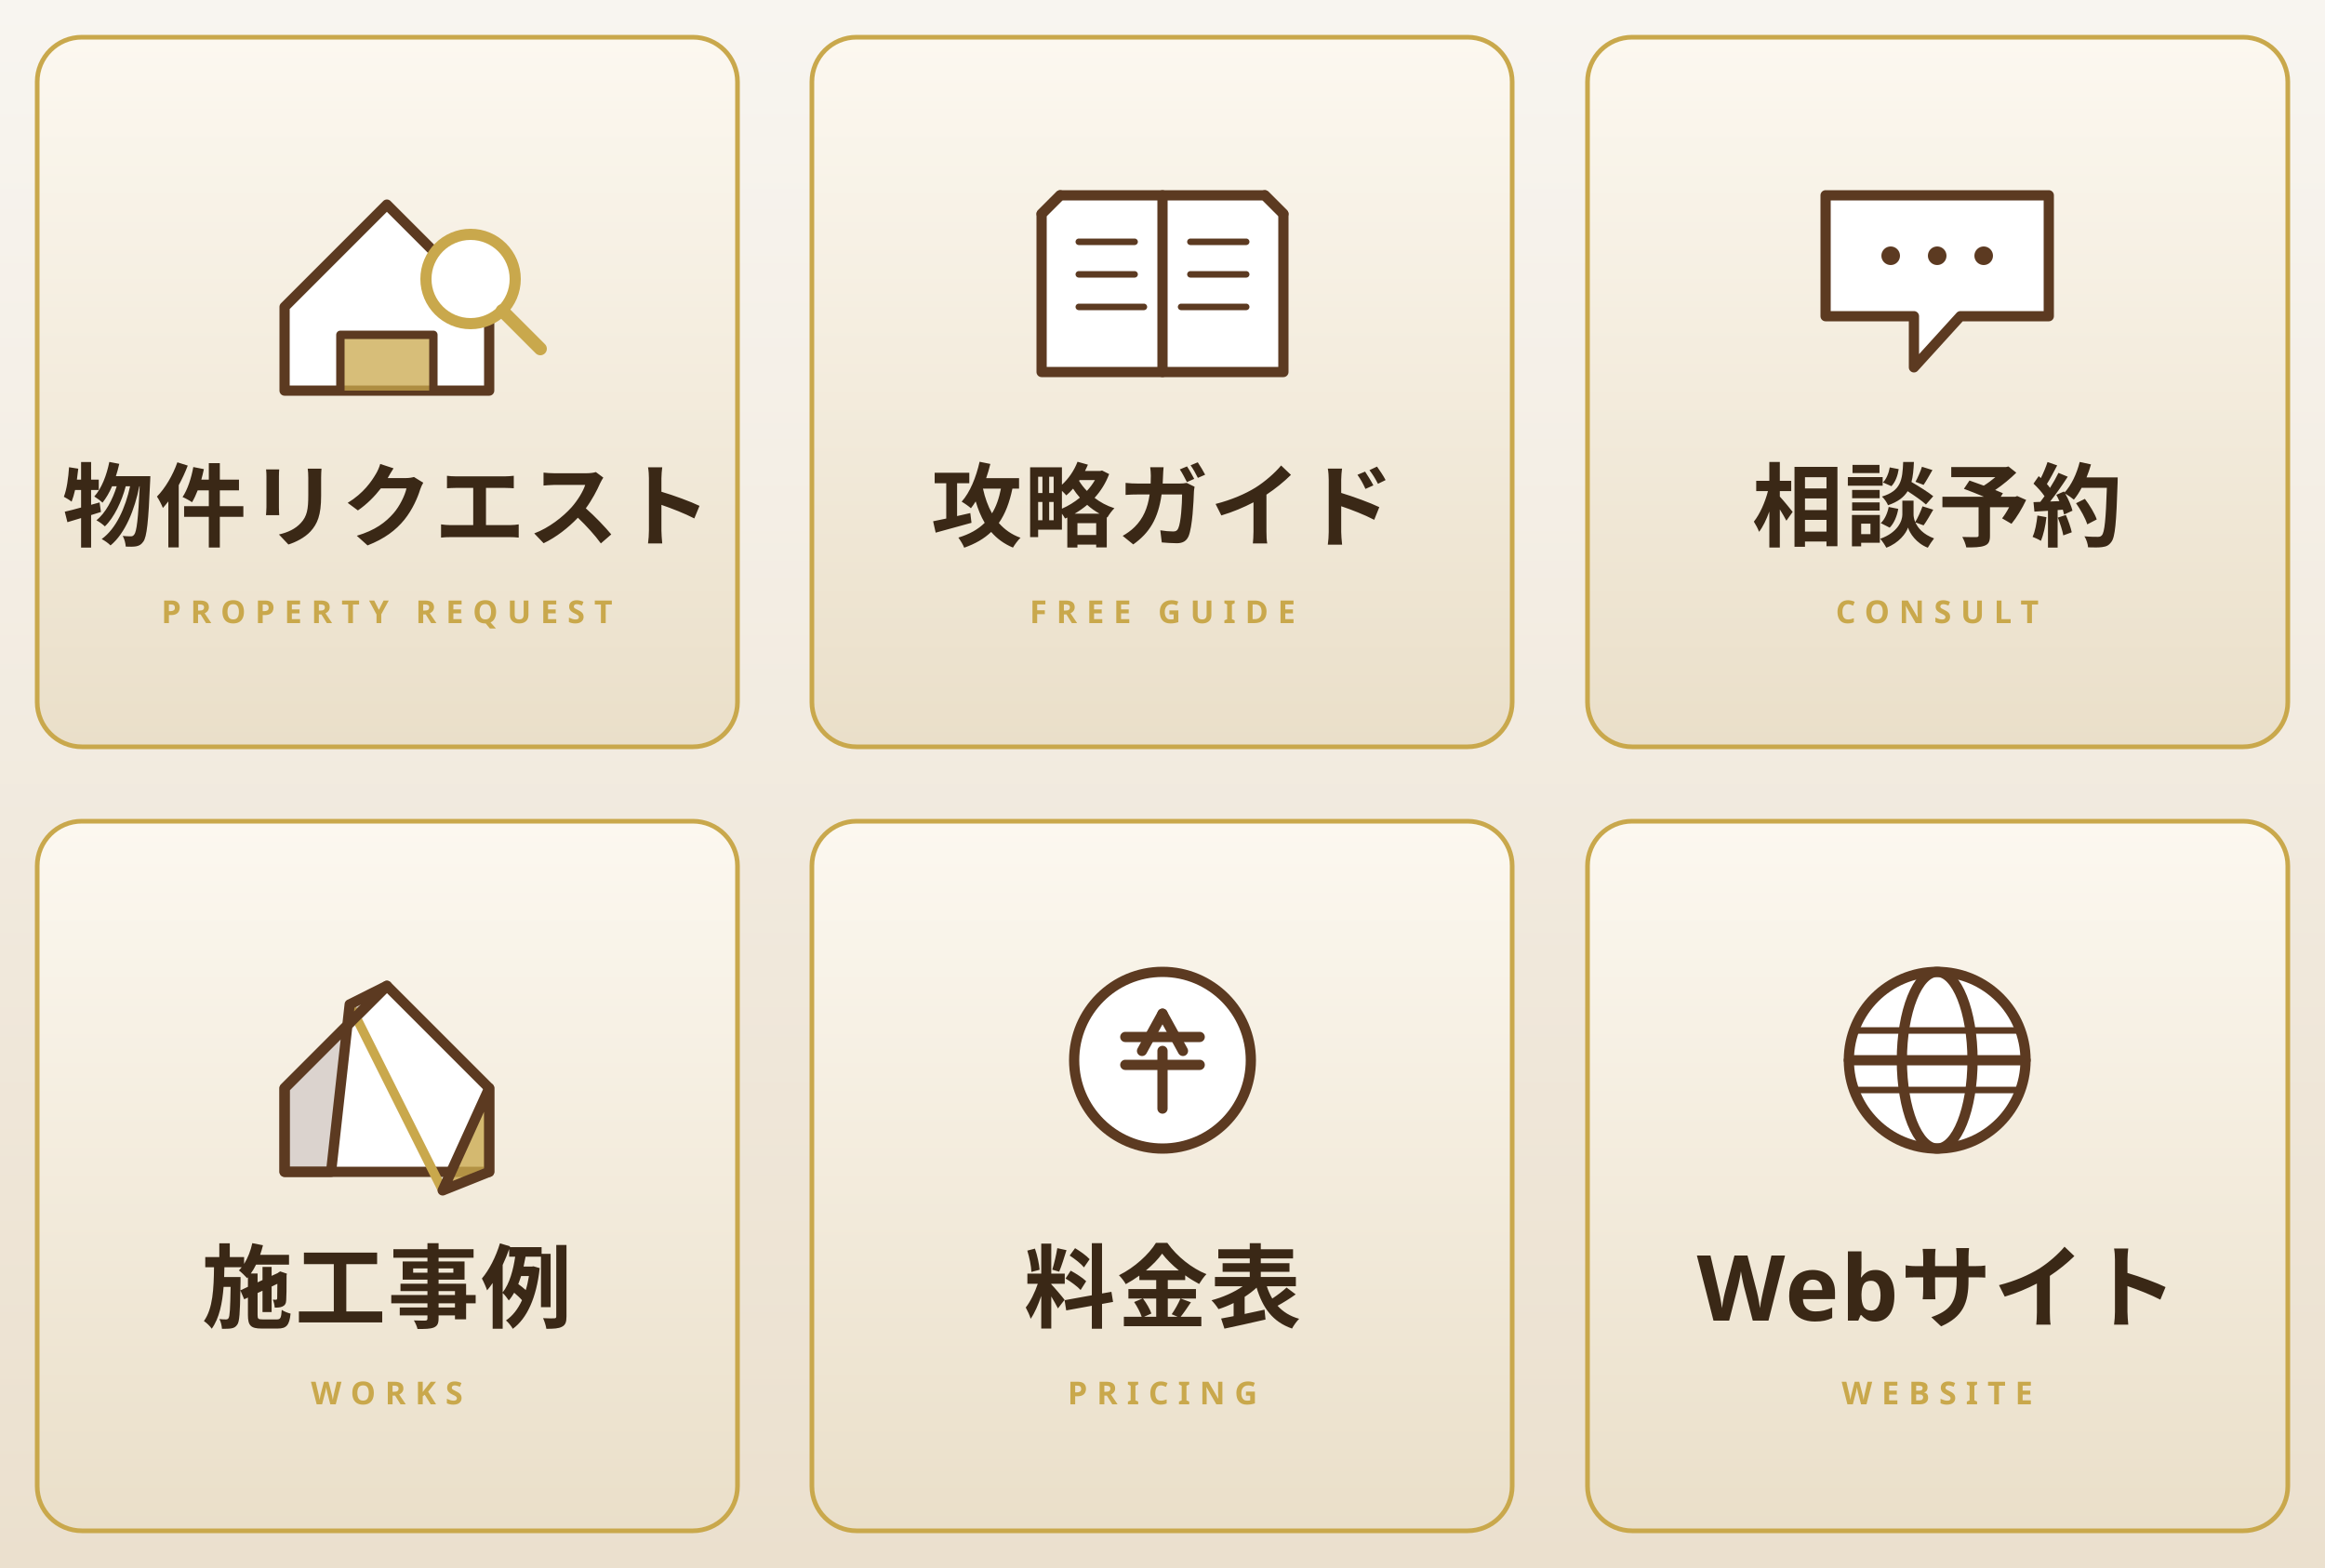
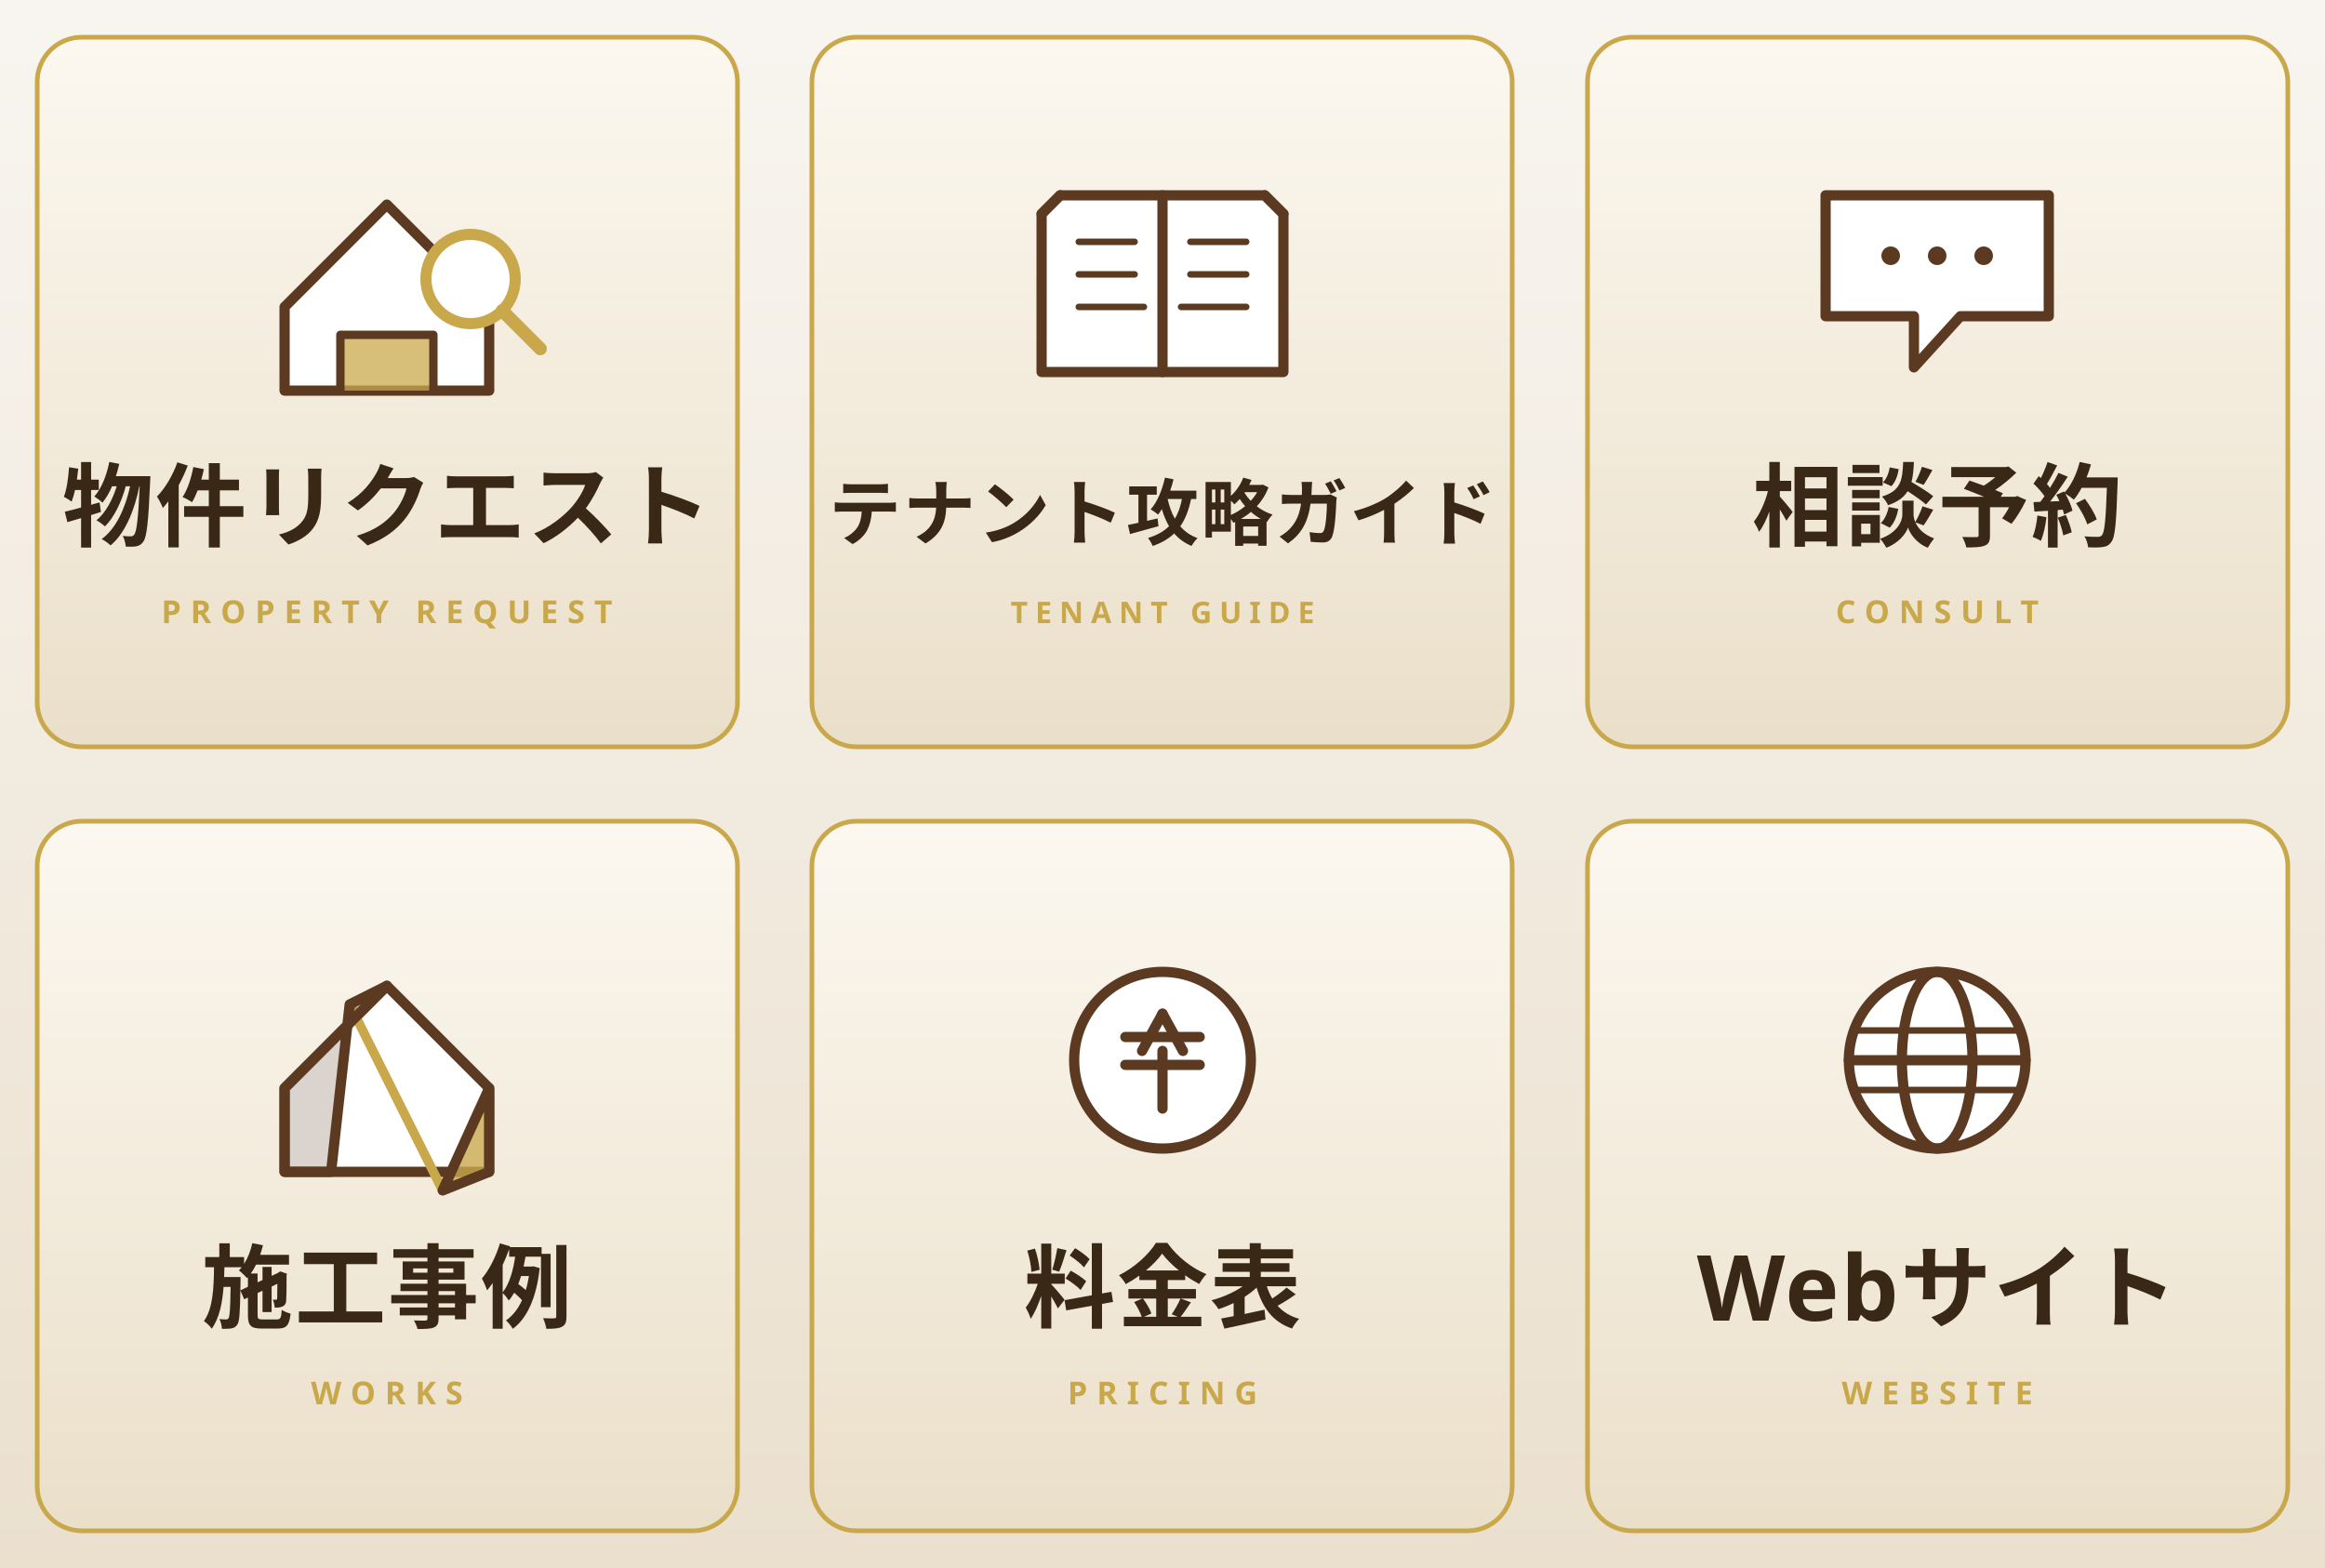
<svg xmlns="http://www.w3.org/2000/svg" width="2500" height="1686" viewBox="0 0 2500 1686">
  <defs>
    <linearGradient id="bgMain" x1="0%" y1="0%" x2="0%" y2="100%">
      <stop offset="0%" stop-color="#F8F5F0" />
      <stop offset="100%" stop-color="#EBE0CE" />
    </linearGradient>
    <linearGradient id="tile" x1="0%" y1="0%" x2="0%" y2="100%">
      <stop offset="0%" stop-color="#FCF8F0" />
      <stop offset="100%" stop-color="#EADFC9" />
    </linearGradient>
  </defs>
  <rect width="2500" height="1686" fill="url(#bgMain)" />
  <g>
    <rect x="40" y="40" width="753" height="763" rx="48" fill="url(#tile)" stroke="#C9A84C" stroke-width="5" />
    <g transform="translate(416, 290)" stroke="#5C3A21" stroke-width="11" fill="none" stroke-linecap="round" stroke-linejoin="round">
      <path d="M -110 40 L 0 -70 L 110 40 L 110 130 L -110 130 Z" fill="#FFFFFF" />
      <path d="M -50 130 L -50 70 L 50 70 L 50 130" fill="#C9A84C" fill-opacity="0.75" stroke-width="9" />
      <circle cx="90" cy="10" r="48" stroke="#C9A84C" stroke-width="12" fill="#FFFFFF" />
      <line x1="124" y1="44" x2="165" y2="85" stroke="#C9A84C" stroke-width="14" />
    </g>
    <text x="416" y="580" text-anchor="middle" font-family="'Noto Sans JP', 'Hiragino Sans', 'Yu Gothic', sans-serif" font-size="98" font-weight="800" fill="#3A2816" letter-spacing="2">物件リクエスト</text>
    <text x="416" y="670" text-anchor="middle" font-family="'Noto Sans JP', sans-serif" font-size="34" font-weight="600" fill="#C9A84C" letter-spacing="10">PROPERTY REQUEST</text>
  </g>
  <g>
    <rect x="873" y="40" width="753" height="763" rx="48" fill="url(#tile)" stroke="#C9A84C" stroke-width="5" />
    <g transform="translate(1250, 290)" stroke="#5C3A21" stroke-width="11" fill="none" stroke-linecap="round" stroke-linejoin="round">
      <path d="M -110 -80 L 110 -80 L 130 -60 L 130 110 L -130 110 L -130 -60 Z" fill="#FFFFFF" />
      <path d="M 0 -80 L 0 110" />
      <path d="M -130 -60 L -110 -80 M 130 -60 L 110 -80" />
      <line x1="-90" y1="-30" x2="-30" y2="-30" stroke="#5C3A21" stroke-width="7" />
      <line x1="-90" y1="5" x2="-30" y2="5" stroke="#5C3A21" stroke-width="7" />
      <line x1="-90" y1="40" x2="-20" y2="40" stroke="#5C3A21" stroke-width="7" />
      <line x1="30" y1="-30" x2="90" y2="-30" stroke="#5C3A21" stroke-width="7" />
      <line x1="30" y1="5" x2="90" y2="5" stroke="#5C3A21" stroke-width="7" />
      <line x1="20" y1="40" x2="90" y2="40" stroke="#5C3A21" stroke-width="7" />
    </g>
-     <text x="1250" y="580" text-anchor="middle" font-family="'Noto Sans JP', 'Hiragino Sans', 'Yu Gothic', sans-serif" font-size="98" font-weight="800" fill="#3A2816" letter-spacing="2">攻略ガイド</text>
-     <text x="1250" y="670" text-anchor="middle" font-family="'Noto Sans JP', sans-serif" font-size="34" font-weight="600" fill="#C9A84C" letter-spacing="10">FREE GUIDE</text>
+     <text x="1250" y="580" text-anchor="middle" font-family="'Noto Sans JP', 'Hiragino Sans', 'Yu Gothic', sans-serif" font-size="78" font-weight="800" fill="#3A2816" letter-spacing="2">テナント攻略ガイド</text>
+     <text x="1250" y="670" text-anchor="middle" font-family="'Noto Sans JP', sans-serif" font-size="32" font-weight="600" fill="#C9A84C" letter-spacing="8">TENANT GUIDE</text>
  </g>
  <g>
    <rect x="1707" y="40" width="753" height="763" rx="48" fill="url(#tile)" stroke="#C9A84C" stroke-width="5" />
    <g transform="translate(2083, 290)" stroke="#5C3A21" stroke-width="11" fill="none" stroke-linecap="round" stroke-linejoin="round">
      <path d="M -120 -80 L 120 -80 L 120 50 L 25 50 L -25 105 L -25 50 L -120 50 Z" fill="#FFFFFF" />
      <circle cx="-50" cy="-15" r="10" fill="#5C3A21" stroke="none" />
      <circle cx="0" cy="-15" r="10" fill="#5C3A21" stroke="none" />
      <circle cx="50" cy="-15" r="10" fill="#5C3A21" stroke="none" />
    </g>
    <text x="2083" y="580" text-anchor="middle" font-family="'Noto Sans JP', 'Hiragino Sans', 'Yu Gothic', sans-serif" font-size="98" font-weight="800" fill="#3A2816" letter-spacing="2">相談予約</text>
    <text x="2083" y="670" text-anchor="middle" font-family="'Noto Sans JP', sans-serif" font-size="34" font-weight="600" fill="#C9A84C" letter-spacing="10">CONSULT</text>
  </g>
  <g>
    <rect x="40" y="883" width="753" height="763" rx="48" fill="url(#tile)" stroke="#C9A84C" stroke-width="5" />
    <g transform="translate(416, 1130)" stroke="#5C3A21" stroke-width="11" fill="none" stroke-linecap="round" stroke-linejoin="round">
      <path d="M -110 40 L 0 -70 L 110 40 L 110 130 L -110 130 Z" fill="#FFFFFF" />
      <line x1="-40" y1="-50" x2="60" y2="150" stroke="#C9A84C" stroke-width="10" />
      <path d="M -110 40 L 0 -70 L -40 -50 L -60 130 L -110 130 Z" fill="#5C3A21" fill-opacity="0.22" />
      <path d="M 60 150 L 110 40 L 110 130 Z" fill="#C9A84C" fill-opacity="0.8" />
    </g>
    <text x="416" y="1420" text-anchor="middle" font-family="'Noto Sans JP', 'Hiragino Sans', 'Yu Gothic', sans-serif" font-size="98" font-weight="800" fill="#3A2816" letter-spacing="2">施工事例</text>
    <text x="416" y="1510" text-anchor="middle" font-family="'Noto Sans JP', sans-serif" font-size="34" font-weight="600" fill="#C9A84C" letter-spacing="10">WORKS</text>
  </g>
  <g>
    <rect x="873" y="883" width="753" height="763" rx="48" fill="url(#tile)" stroke="#C9A84C" stroke-width="5" />
    <g transform="translate(1250, 1130)" stroke="#5C3A21" stroke-width="11" fill="none" stroke-linecap="round" stroke-linejoin="round">
      <circle cx="0" cy="10" r="95" fill="#FFFFFF" />
      <line x1="-40" y1="-15" x2="40" y2="-15" />
      <line x1="-40" y1="15" x2="40" y2="15" />
      <line x1="0" y1="-40" x2="-22" y2="0" />
      <line x1="0" y1="-40" x2="22" y2="0" />
      <line x1="0" y1="0" x2="0" y2="62" />
    </g>
    <text x="1250" y="1420" text-anchor="middle" font-family="'Noto Sans JP', 'Hiragino Sans', 'Yu Gothic', sans-serif" font-size="98" font-weight="800" fill="#3A2816" letter-spacing="2">料金表</text>
    <text x="1250" y="1510" text-anchor="middle" font-family="'Noto Sans JP', sans-serif" font-size="34" font-weight="600" fill="#C9A84C" letter-spacing="10">PRICING</text>
  </g>
  <g>
    <rect x="1707" y="883" width="753" height="763" rx="48" fill="url(#tile)" stroke="#C9A84C" stroke-width="5" />
    <g transform="translate(2083, 1130)" stroke="#5C3A21" stroke-width="11" fill="none" stroke-linecap="round" stroke-linejoin="round">
      <circle cx="0" cy="10" r="95" fill="#FFFFFF" />
      <ellipse cx="0" cy="10" rx="38" ry="95" />
      <line x1="-95" y1="10" x2="95" y2="10" />
      <line x1="-90" y1="-22" x2="90" y2="-22" stroke-width="7" />
      <line x1="-90" y1="42" x2="90" y2="42" stroke-width="7" />
    </g>
    <text x="2083" y="1420" text-anchor="middle" font-family="'Noto Sans JP', 'Hiragino Sans', 'Yu Gothic', sans-serif" font-size="98" font-weight="800" fill="#3A2816" letter-spacing="2">Webサイト</text>
    <text x="2083" y="1510" text-anchor="middle" font-family="'Noto Sans JP', sans-serif" font-size="34" font-weight="600" fill="#C9A84C" letter-spacing="10">WEBSITE</text>
  </g>
</svg>
